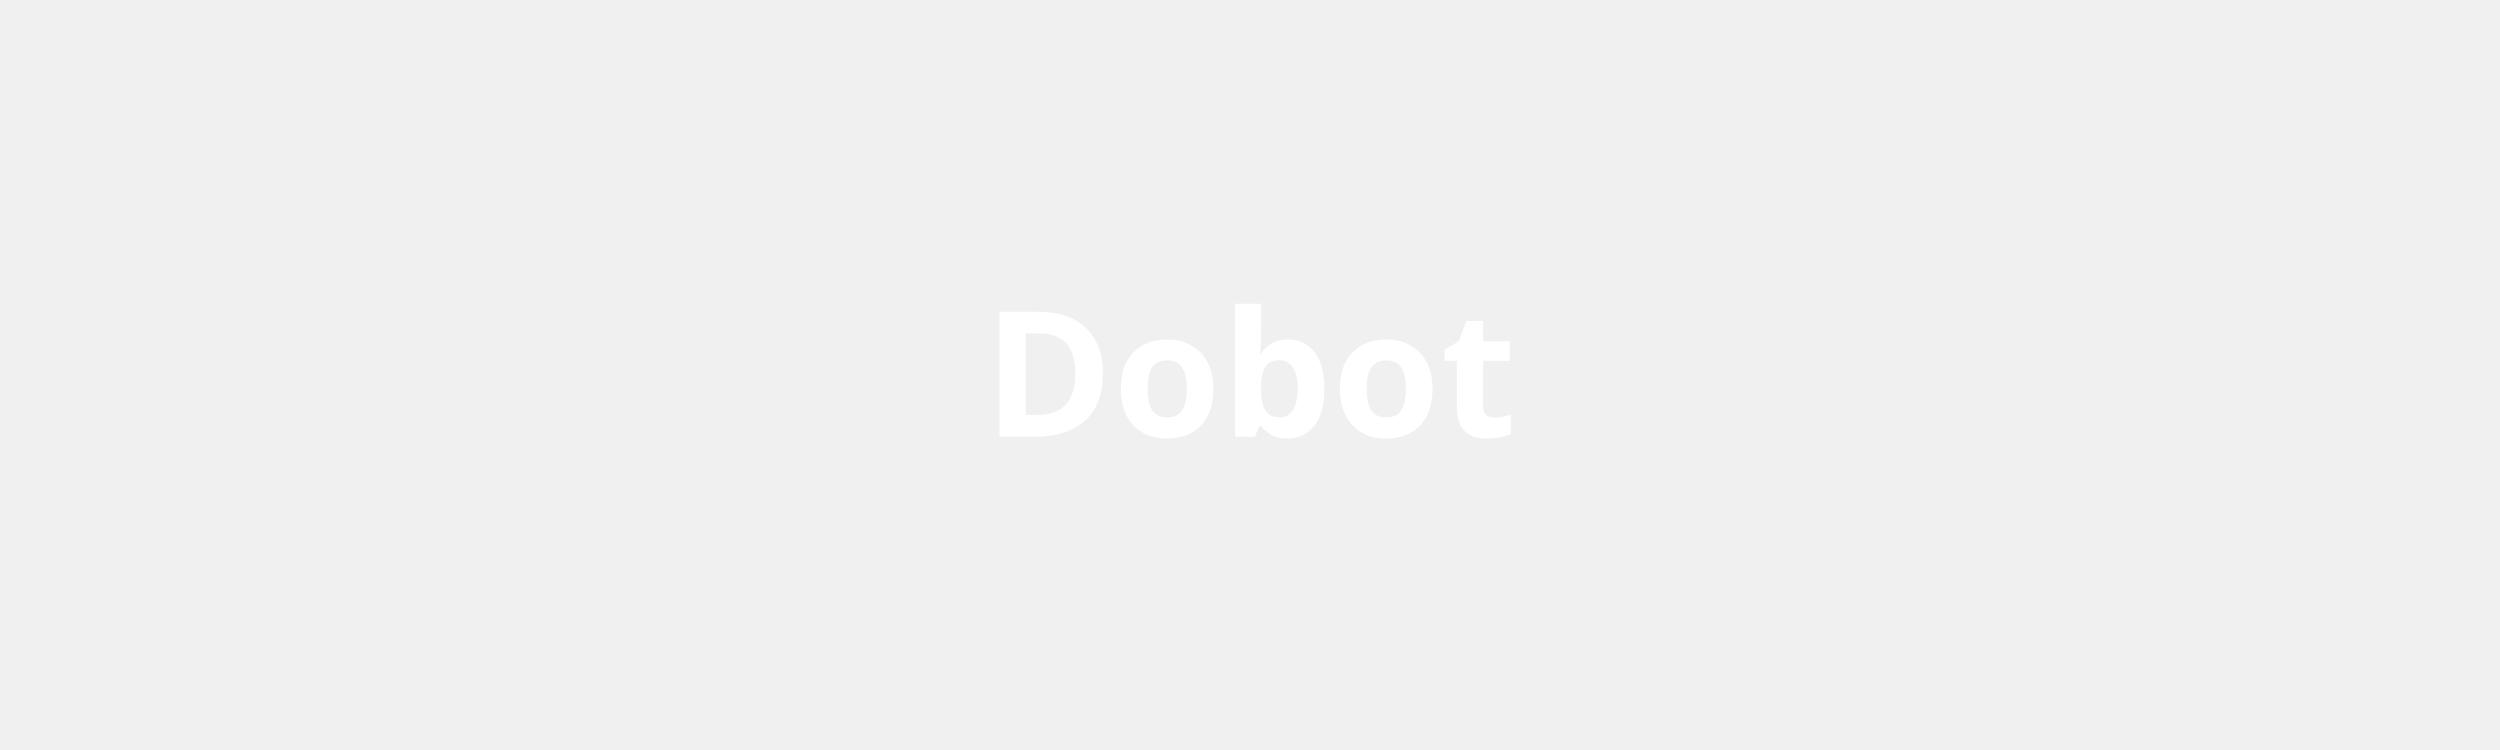
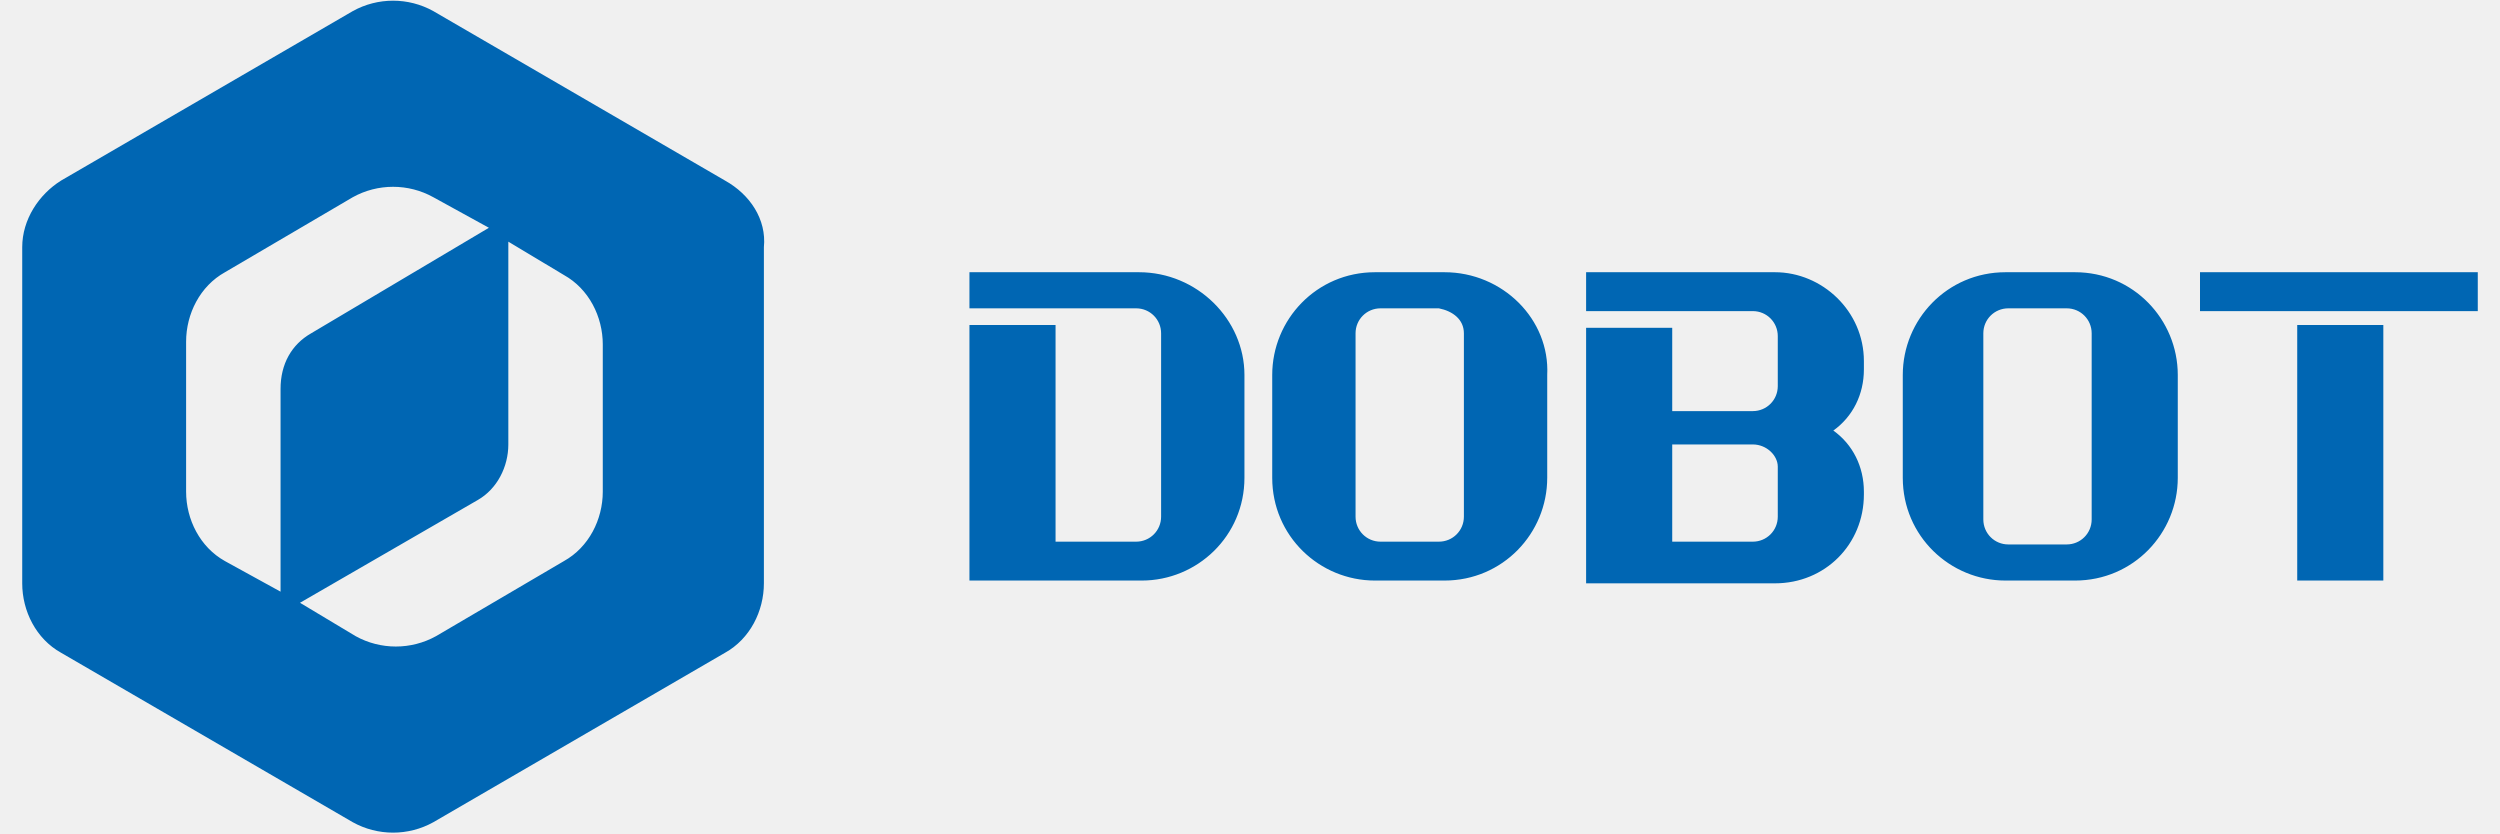
- <svg xmlns="http://www.w3.org/2000/svg" viewBox="0 0 200 60" width="200" height="60">
-   <text x="50%" y="50%" dominant-baseline="middle" text-anchor="middle" fill="white" font-family="sans-serif" font-size="14" font-weight="600">Dobot</text>
+ <svg xmlns="http://www.w3.org/2000/svg" viewBox="0 0 90 30">
+   <path fill="#0066b3" d="M26.1,6.5L26.1,6.5L15.6,0.4c-0.9-0.5-2-0.5-2.9,0L2.2,6.5C1.4,7,0.8,7.9,0.8,8.9v12.1c0,1,0.5,2,1.4,2.5l10.5,6.1c0.9,0.5,2,0.5,2.9,0l10.5-6.1c0.9-0.5,1.4-1.5,1.4-2.5V8.9C27.6,7.9,27,7,26.1,6.5z M10.1,14L10.1,14l0,7.3l-2-1.1c-0.9-0.5-1.4-1.5-1.4-2.5v-5.4c0-1,0.5-2,1.4-2.5l4.6-2.7c0.9-0.5,2-0.5,2.9,0l2,1.1L11.2,12C10.5,12.4,10.1,13.1,10.1,14z M21.7,17.7c0,1-0.5,2-1.4,2.5l-4.6,2.7c-0.9,0.5-2,0.5-2.9,0l-2-1.2l6.4-3.7c0.7-0.4,1.1-1.2,1.1-2V8.7l2,1.2c0.9,0.5,1.4,1.5,1.4,2.5L21.7,17.7z M44.8,13.5v3.7c0,2.1-1.7,3.7-3.7,3.7h-6.2v-9.2h3.1v7.8h2.9c0.5,0,0.9-0.4,0.9-0.9V12c0-0.5-0.4-0.9-0.9-0.9h-2.5h-3.5V9.8H41l0,0c0,0,0,0,0,0C43.1,9.8,44.8,11.5,44.8,13.5z M82.7,11.7h3.1v9.2h-3.1V11.7z M89.2,9.8v1.4h-10V9.8H89.2z M52,9.8L52,9.8h-2.5c-2.1,0-3.7,1.7-3.7,3.7v3.7c0,2.1,1.7,3.7,3.7,3.7c0,0,0,0,0,0H52c2.1,0,3.7-1.7,3.7-3.7c0,0,0,0,0,0v-3.7C55.8,11.5,54.1,9.8,52,9.8z M52.7,12v6.6c0,0.5-0.4,0.9-0.9,0.9h-2.1c-0.5,0-0.9-0.4-0.9-0.9V12c0-0.5,0.4-0.9,0.9-0.9h2.1C52.3,11.2,52.7,11.5,52.7,12C52.7,12,52.7,12,52.7,12z M74.7,9.8L74.7,9.8l-2.5,0c-2.1,0-3.7,1.7-3.7,3.7v3.7c0,2.1,1.7,3.7,3.7,3.7h2.5c2.1,0,3.7-1.7,3.7-3.7c0,0,0,0,0,0v-3.7C78.4,11.5,76.8,9.8,74.7,9.8z M75.3,18.7c0,0.5-0.4,0.9-0.9,0.9h-2.1c-0.5,0-0.9-0.4-0.9-0.9V12c0-0.5,0.4-0.9,0.9-0.9c0,0,0,0,0,0h2.1c0.5,0,0.9,0.4,0.9,0.9V18.7z M63.9,9.8C63.9,9.8,63.9,9.8,63.9,9.8L63.9,9.8l-6.8,0v1.4h4.2h1.8c0.5,0,0.9,0.4,0.9,0.9v1.8c0,0.5-0.4,0.9-0.9,0.9h-2.9v-3h-3.1v9.2h6.8c1.8,0,3.2-1.4,3.2-3.2c0,0,0,0,0,0v-0.1c0-0.9-0.4-1.7-1.1-2.2c0.7-0.5,1.1-1.3,1.1-2.2V13C67.1,11.2,65.6,9.8,63.9,9.8z M64,16.8l0,1.8c0,0.5-0.4,0.9-0.9,0.9h-2.9V16h2.9C63.6,16,64,16.4,64,16.8C64,16.8,64,16.8,64,16.8z" />
</svg>
